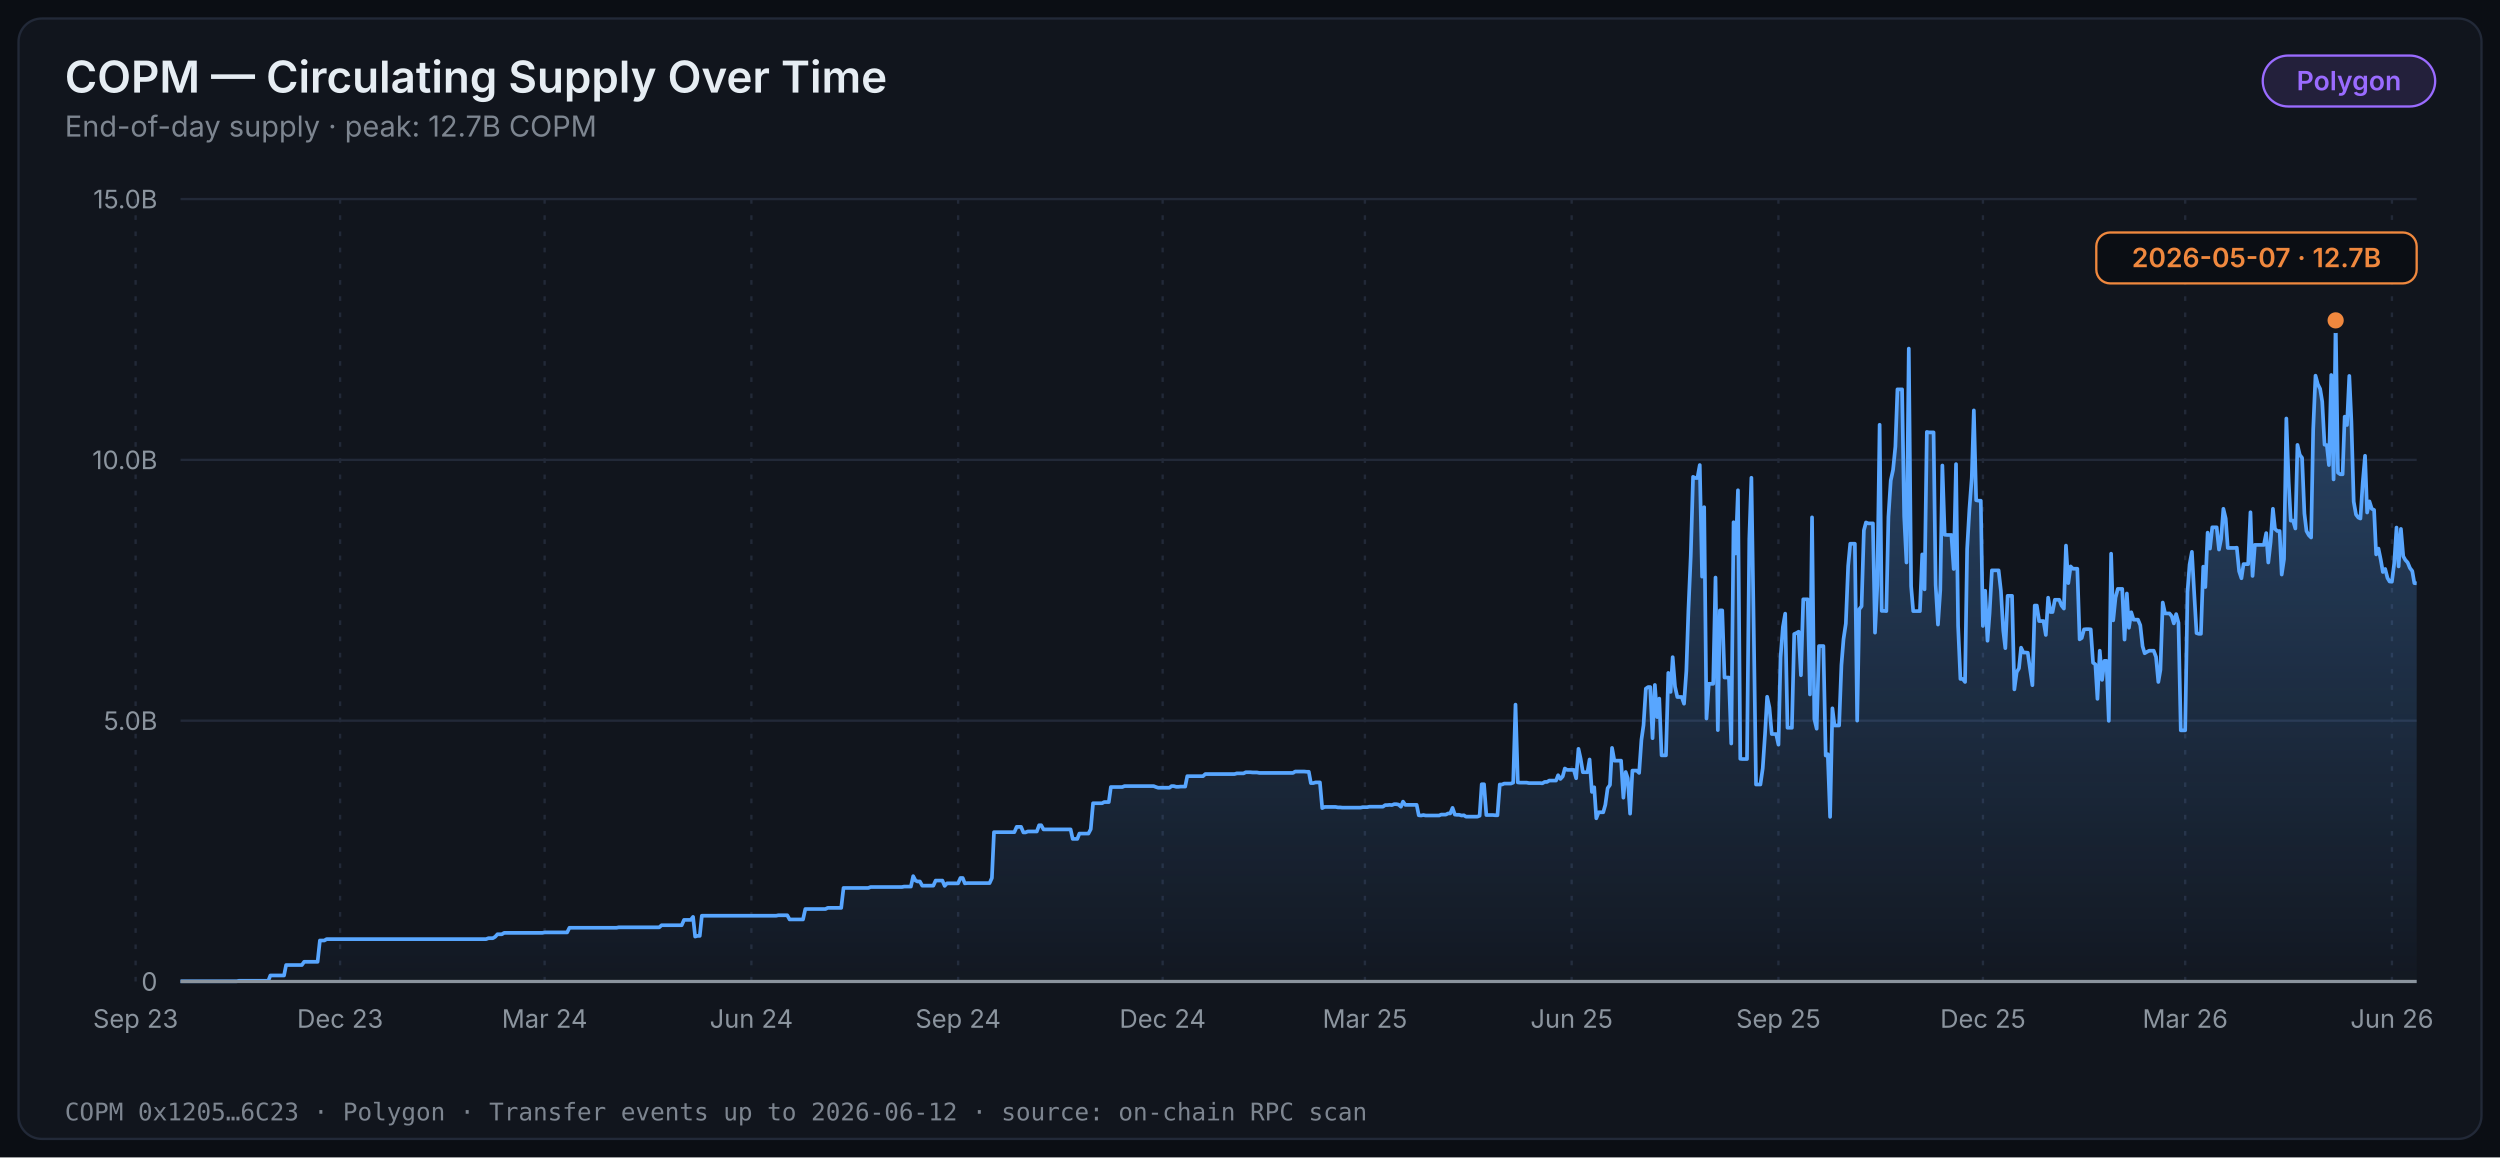
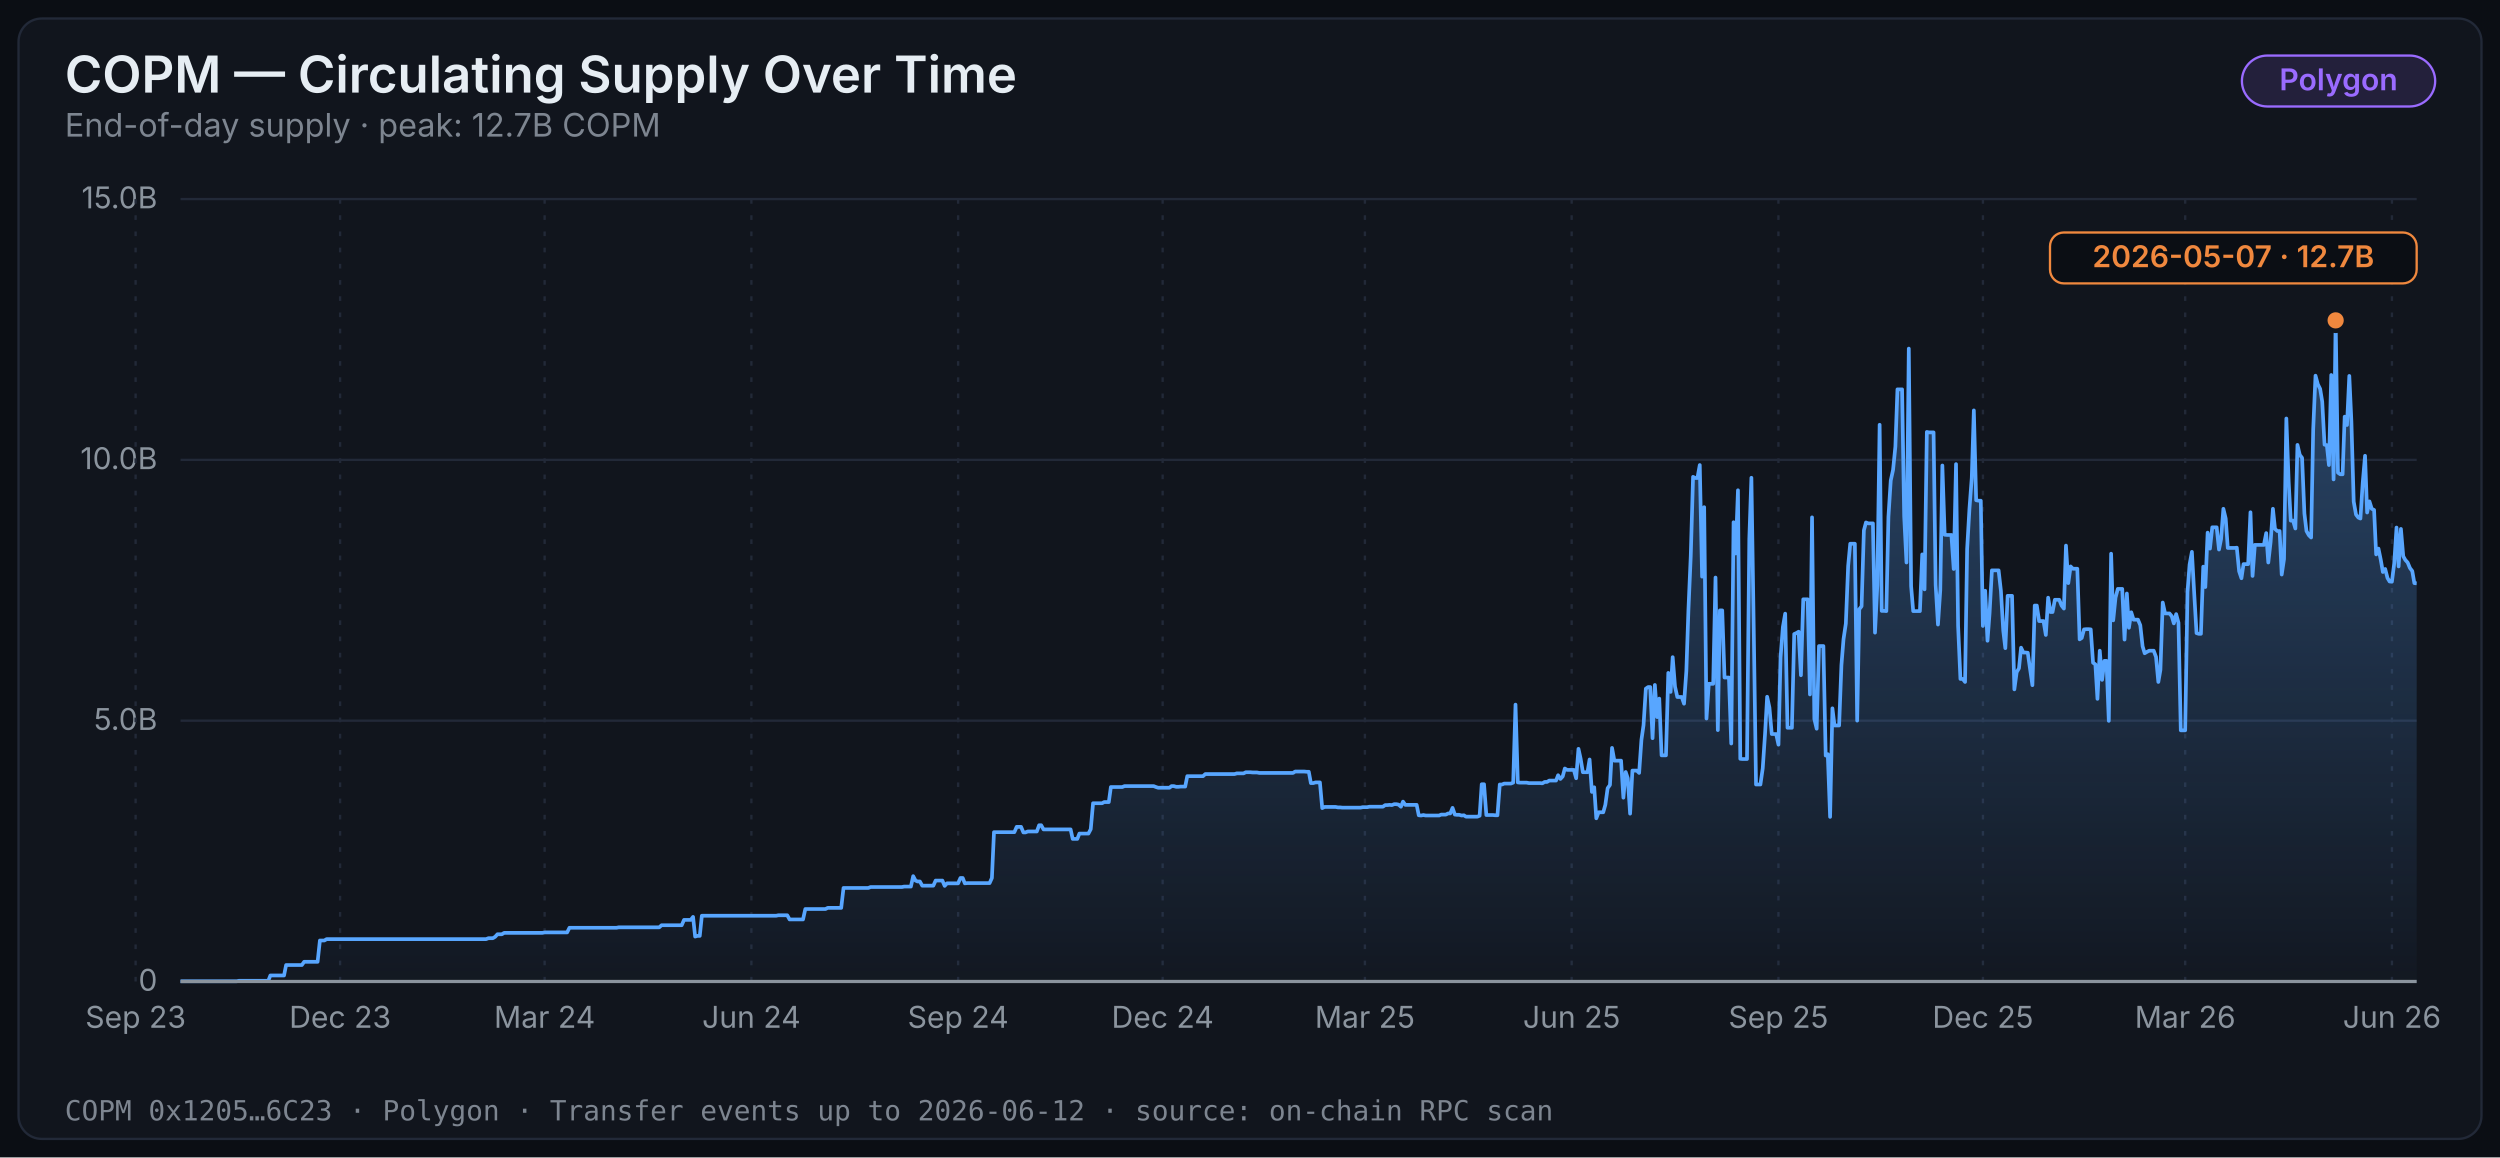
<svg xmlns="http://www.w3.org/2000/svg" width="1080" height="500" viewBox="0 0 1080 500" role="img" aria-label="COPM — Circulating Supply Over Time">
  <style>
-     .title { font: 600 19px -apple-system, 'Segoe UI', system-ui, sans-serif; fill: #e6edf3; }
-     .subtitle { font: 400 12.5px -apple-system, 'Segoe UI', system-ui, sans-serif; fill: #7d8590; }
-     .axis { font: 400 11px -apple-system, 'Segoe UI', system-ui, sans-serif; fill: #8b949e; }
-     .label { font: 500 12px -apple-system, 'Segoe UI', system-ui, sans-serif; fill: #e6edf3; }
-     .annot { font: 600 11.5px -apple-system, 'Segoe UI', system-ui, sans-serif; }
-     .badge { font: 600 11.5px -apple-system, 'Segoe UI', system-ui, sans-serif; }
-     .footer { font: 400 10.5px ui-monospace, 'SF Mono', Menlo, monospace; fill: #7d8590; }
+     .title { font: 600 22px -apple-system, 'Segoe UI', system-ui, sans-serif; fill: #e6edf3; }
+     .subtitle { font: 400 14px -apple-system, 'Segoe UI', system-ui, sans-serif; fill: #7d8590; }
+     .axis { font: 400 13px -apple-system, 'Segoe UI', system-ui, sans-serif; fill: #8b949e; }
+     .label { font: 500 14px -apple-system, 'Segoe UI', system-ui, sans-serif; fill: #e6edf3; }
+     .annot { font: 600 13px -apple-system, 'Segoe UI', system-ui, sans-serif; }
+     .badge { font: 600 13px -apple-system, 'Segoe UI', system-ui, sans-serif; }
+     .footer { font: 400 12px ui-monospace, 'SF Mono', Menlo, monospace; fill: #7d8590; }
  </style>
  <defs>
    <linearGradient id="g2" x1="0" y1="0" x2="0" y2="1">
      <stop offset="0%" stop-color="#58a6ff" stop-opacity="0.35" />
      <stop offset="100%" stop-color="#58a6ff" stop-opacity="0.02" />
    </linearGradient>
  </defs>
  <rect width="1080" height="500" fill="#0b0e14" />
  <rect x="8" y="8" width="1064" height="484" rx="10" fill="#11151d" stroke="#222938" stroke-width="1" />
  <text x="28" y="40" class="title">COPM — Circulating Supply Over Time</text>
-   <rect x="977.5" y="24" width="74.5" height="22" rx="11" fill="#9a6bff22" stroke="#9a6bff" stroke-width="1" />
-   <text x="1014.75" y="39" class="badge" fill="#9a6bff" text-anchor="middle">Polygon</text>
+   <rect x="968.5" y="24" width="83.5" height="22" rx="11" fill="#9a6bff22" stroke="#9a6bff" stroke-width="1" />
+   <text x="1010.25" y="39" class="badge" fill="#9a6bff" text-anchor="middle">Polygon</text>
  <text x="28" y="59" class="subtitle">End-of-day supply · peak: 12.7B COPM</text>
  <line x1="78" y1="424" x2="1044" y2="424" stroke="#222938" stroke-width="1" />
  <text x="68" y="428" class="axis" text-anchor="end">0</text>
  <line x1="78" y1="311.333" x2="1044" y2="311.333" stroke="#222938" stroke-width="1" />
  <text x="68" y="315.333" class="axis" text-anchor="end">5.0B</text>
  <line x1="78" y1="198.667" x2="1044" y2="198.667" stroke="#222938" stroke-width="1" />
  <text x="68" y="202.667" class="axis" text-anchor="end">10.0B</text>
  <line x1="78" y1="86" x2="1044" y2="86" stroke="#222938" stroke-width="1" />
  <text x="68" y="90" class="axis" text-anchor="end">15.0B</text>
  <line x1="58.583" y1="86" x2="58.583" y2="424" stroke="#222938" stroke-width="1" stroke-dasharray="2,5" />
  <text x="58.583" y="444" class="axis" text-anchor="middle">Sep 23</text>
  <line x1="146.931" y1="86" x2="146.931" y2="424" stroke="#222938" stroke-width="1" stroke-dasharray="2,5" />
  <text x="146.931" y="444" class="axis" text-anchor="middle">Dec 23</text>
  <line x1="235.278" y1="86" x2="235.278" y2="424" stroke="#222938" stroke-width="1" stroke-dasharray="2,5" />
  <text x="235.278" y="444" class="axis" text-anchor="middle">Mar 24</text>
  <line x1="324.597" y1="86" x2="324.597" y2="424" stroke="#222938" stroke-width="1" stroke-dasharray="2,5" />
  <text x="324.597" y="444" class="axis" text-anchor="middle">Jun 24</text>
  <line x1="413.916" y1="86" x2="413.916" y2="424" stroke="#222938" stroke-width="1" stroke-dasharray="2,5" />
  <text x="413.916" y="444" class="axis" text-anchor="middle">Sep 24</text>
  <line x1="502.263" y1="86" x2="502.263" y2="424" stroke="#222938" stroke-width="1" stroke-dasharray="2,5" />
  <text x="502.263" y="444" class="axis" text-anchor="middle">Dec 24</text>
  <line x1="589.64" y1="86" x2="589.64" y2="424" stroke="#222938" stroke-width="1" stroke-dasharray="2,5" />
  <text x="589.64" y="444" class="axis" text-anchor="middle">Mar 25</text>
  <line x1="678.959" y1="86" x2="678.959" y2="424" stroke="#222938" stroke-width="1" stroke-dasharray="2,5" />
  <text x="678.959" y="444" class="axis" text-anchor="middle">Jun 25</text>
  <line x1="768.277" y1="86" x2="768.277" y2="424" stroke="#222938" stroke-width="1" stroke-dasharray="2,5" />
  <text x="768.277" y="444" class="axis" text-anchor="middle">Sep 25</text>
  <line x1="856.625" y1="86" x2="856.625" y2="424" stroke="#222938" stroke-width="1" stroke-dasharray="2,5" />
  <text x="856.625" y="444" class="axis" text-anchor="middle">Dec 25</text>
  <line x1="944.002" y1="86" x2="944.002" y2="424" stroke="#222938" stroke-width="1" stroke-dasharray="2,5" />
  <text x="944.002" y="444" class="axis" text-anchor="middle">Mar 26</text>
  <line x1="1033.321" y1="86" x2="1033.321" y2="424" stroke="#222938" stroke-width="1" stroke-dasharray="2,5" />
  <text x="1033.321" y="444" class="axis" text-anchor="middle">Jun 26</text>
  <path d="M 78 424 L 78.0 423.9 L 79.0 423.9 L 79.9 423.9 L 80.9 423.9 L 81.9 423.9 L 82.9 423.9 L 83.8 423.9 L 84.8 423.9 L 85.8 423.9 L 86.7 423.9 L 87.7 423.9 L 88.7 423.9 L 89.7 423.9 L 90.6 423.9 L 91.6 423.9 L 92.6 423.9 L 93.5 423.9 L 94.5 423.9 L 95.5 423.9 L 96.4 423.9 L 97.4 423.9 L 98.4 423.9 L 99.4 423.9 L 100.3 423.9 L 101.3 423.9 L 102.3 423.9 L 103.2 423.7 L 104.2 423.7 L 105.2 423.7 L 106.2 423.7 L 107.1 423.7 L 108.1 423.7 L 109.1 423.7 L 110.0 423.7 L 111.0 423.7 L 112.0 423.7 L 113.0 423.7 L 113.9 423.7 L 114.9 423.7 L 115.9 423.7 L 116.8 421.4 L 117.8 421.4 L 118.8 421.4 L 119.7 421.4 L 120.7 421.4 L 121.7 421.4 L 122.7 421.4 L 123.6 416.9 L 124.6 416.9 L 125.6 416.9 L 126.5 416.9 L 127.5 416.9 L 128.5 416.9 L 129.5 416.9 L 130.4 416.9 L 131.4 415.5 L 132.4 415.5 L 133.3 415.5 L 134.3 415.5 L 135.3 415.5 L 136.3 415.5 L 137.2 415.5 L 138.2 406.3 L 139.2 406.3 L 140.1 406.3 L 141.1 405.7 L 142.1 405.7 L 143.0 405.7 L 144.0 405.7 L 145.0 405.7 L 146.0 405.7 L 146.9 405.7 L 147.9 405.7 L 148.9 405.7 L 149.8 405.7 L 150.8 405.7 L 151.8 405.7 L 152.8 405.7 L 153.7 405.7 L 154.7 405.7 L 155.7 405.7 L 156.6 405.7 L 157.6 405.7 L 158.6 405.7 L 159.6 405.7 L 160.5 405.7 L 161.5 405.7 L 162.5 405.7 L 163.4 405.7 L 164.4 405.7 L 165.4 405.7 L 166.3 405.7 L 167.3 405.7 L 168.3 405.7 L 169.3 405.7 L 170.2 405.7 L 171.2 405.7 L 172.2 405.7 L 173.1 405.7 L 174.1 405.7 L 175.1 405.7 L 176.1 405.7 L 177.0 405.7 L 178.0 405.7 L 179.0 405.7 L 179.9 405.7 L 180.9 405.7 L 181.9 405.7 L 182.9 405.7 L 183.8 405.7 L 184.8 405.7 L 185.8 405.7 L 186.7 405.7 L 187.7 405.7 L 188.7 405.7 L 189.6 405.7 L 190.6 405.7 L 191.6 405.7 L 192.6 405.7 L 193.5 405.7 L 194.5 405.7 L 195.5 405.7 L 196.4 405.7 L 197.4 405.7 L 198.4 405.7 L 199.4 405.7 L 200.3 405.7 L 201.3 405.7 L 202.3 405.7 L 203.2 405.7 L 204.2 405.7 L 205.2 405.7 L 206.2 405.7 L 207.1 405.7 L 208.1 405.7 L 209.1 405.7 L 210.0 405.7 L 211.0 405.3 L 212.0 405.3 L 212.9 405.3 L 213.9 404.7 L 214.9 403.6 L 215.9 403.6 L 216.8 403.6 L 217.8 403.0 L 218.8 403.0 L 219.7 403.0 L 220.7 403.0 L 221.7 403.0 L 222.7 403.0 L 223.6 403.0 L 224.6 403.0 L 225.6 403.0 L 226.5 403.0 L 227.5 403.0 L 228.5 403.0 L 229.5 403.0 L 230.4 403.0 L 231.4 403.0 L 232.4 403.0 L 233.3 403.0 L 234.3 403.0 L 235.3 402.8 L 236.2 402.8 L 237.2 402.8 L 238.2 402.8 L 239.2 402.8 L 240.1 402.8 L 241.1 402.8 L 242.1 402.8 L 243.0 402.8 L 244.0 402.8 L 245.0 402.8 L 246.0 400.8 L 246.9 400.8 L 247.9 400.8 L 248.9 400.8 L 249.8 400.8 L 250.8 400.8 L 251.8 400.8 L 252.8 400.8 L 253.7 400.8 L 254.7 400.8 L 255.7 400.8 L 256.6 400.8 L 257.6 400.8 L 258.6 400.8 L 259.5 400.8 L 260.5 400.8 L 261.5 400.8 L 262.5 400.8 L 263.4 400.8 L 264.4 400.8 L 265.4 400.8 L 266.3 400.8 L 267.3 400.6 L 268.3 400.6 L 269.3 400.6 L 270.2 400.6 L 271.2 400.6 L 272.2 400.6 L 273.1 400.6 L 274.1 400.6 L 275.1 400.6 L 276.1 400.6 L 277.0 400.6 L 278.0 400.6 L 279.0 400.6 L 279.9 400.6 L 280.9 400.6 L 281.9 400.6 L 282.9 400.6 L 283.8 400.6 L 284.8 400.6 L 285.8 399.7 L 286.7 399.7 L 287.7 399.7 L 288.7 399.7 L 289.6 399.7 L 290.6 399.7 L 291.6 399.7 L 292.6 399.7 L 293.5 399.7 L 294.5 399.7 L 295.5 397.4 L 296.4 397.4 L 297.4 397.4 L 298.4 397.4 L 299.4 396.1 L 300.3 404.6 L 301.3 404.3 L 302.3 404.3 L 303.2 395.6 L 304.2 395.6 L 305.2 395.6 L 306.2 395.6 L 307.1 395.6 L 308.1 395.6 L 309.1 395.6 L 310.0 395.6 L 311.0 395.6 L 312.0 395.6 L 312.9 395.6 L 313.9 395.6 L 314.9 395.6 L 315.9 395.6 L 316.8 395.6 L 317.8 395.6 L 318.8 395.6 L 319.7 395.6 L 320.7 395.6 L 321.7 395.6 L 322.7 395.6 L 323.6 395.6 L 324.6 395.6 L 325.6 395.6 L 326.5 395.6 L 327.5 395.6 L 328.5 395.6 L 329.5 395.6 L 330.4 395.6 L 331.4 395.6 L 332.4 395.6 L 333.3 395.6 L 334.3 395.6 L 335.3 395.6 L 336.2 395.4 L 337.2 395.4 L 338.2 395.4 L 339.2 395.4 L 340.1 395.4 L 341.1 397.2 L 342.1 397.2 L 343.0 397.2 L 344.0 397.2 L 345.0 397.2 L 346.0 397.2 L 346.9 397.2 L 347.9 392.7 L 348.9 392.7 L 349.8 392.7 L 350.8 392.7 L 351.8 392.7 L 352.8 392.7 L 353.7 392.7 L 354.7 392.7 L 355.7 392.7 L 356.6 392.7 L 357.6 392.2 L 358.6 392.2 L 359.5 392.2 L 360.5 392.2 L 361.5 392.2 L 362.5 392.2 L 363.4 392.2 L 364.4 383.6 L 365.4 383.6 L 366.3 383.6 L 367.3 383.6 L 368.3 383.6 L 369.3 383.6 L 370.2 383.6 L 371.2 383.6 L 372.2 383.6 L 373.1 383.6 L 374.1 383.6 L 375.1 383.6 L 376.1 383.2 L 377.0 383.2 L 378.0 383.2 L 379.0 383.2 L 379.9 383.2 L 380.9 383.2 L 381.9 383.2 L 382.8 383.2 L 383.8 383.2 L 384.8 383.2 L 385.8 383.2 L 386.7 383.2 L 387.7 383.2 L 388.7 383.2 L 389.6 383.2 L 390.6 383.0 L 391.6 383.0 L 392.6 383.0 L 393.5 383.0 L 394.5 378.5 L 395.5 380.4 L 396.4 380.8 L 397.4 380.8 L 398.4 382.6 L 399.4 382.6 L 400.3 382.6 L 401.3 382.6 L 402.3 382.6 L 403.2 382.6 L 404.2 380.4 L 405.2 380.4 L 406.1 380.4 L 407.1 380.4 L 408.1 382.7 L 409.1 381.6 L 410.0 381.6 L 411.0 381.6 L 412.0 381.6 L 412.9 381.6 L 413.9 381.6 L 414.9 379.3 L 415.9 379.3 L 416.8 381.6 L 417.8 381.5 L 418.8 381.5 L 419.7 381.5 L 420.7 381.5 L 421.7 381.5 L 422.7 381.5 L 423.6 381.5 L 424.6 381.5 L 425.6 381.5 L 426.5 381.5 L 427.5 381.5 L 428.5 379.3 L 429.4 359.5 L 430.4 359.5 L 431.4 359.5 L 432.4 359.5 L 433.3 359.5 L 434.3 359.5 L 435.3 359.5 L 436.2 359.5 L 437.2 359.5 L 438.2 359.5 L 439.2 357.2 L 440.1 357.2 L 441.1 357.2 L 442.1 359.6 L 443.0 359.6 L 444.0 359.2 L 445.0 359.2 L 446.0 359.2 L 446.9 359.2 L 447.9 359.2 L 448.9 356.5 L 449.8 356.5 L 450.8 358.3 L 451.8 358.3 L 452.7 358.3 L 453.7 358.3 L 454.7 358.3 L 455.7 358.3 L 456.6 358.3 L 457.6 358.3 L 458.6 358.3 L 459.5 358.3 L 460.5 358.3 L 461.5 358.3 L 462.5 358.3 L 463.4 362.4 L 464.4 362.4 L 465.4 362.4 L 466.3 360.1 L 467.3 360.1 L 468.3 360.1 L 469.3 360.1 L 470.2 360.1 L 471.2 358.2 L 472.2 347.0 L 473.1 347.0 L 474.1 347.0 L 475.1 347.0 L 476.1 347.0 L 477.0 346.5 L 478.0 346.5 L 479.0 346.5 L 479.9 340.0 L 480.9 340.0 L 481.9 340.0 L 482.8 340.0 L 483.8 340.0 L 484.8 340.0 L 485.8 339.6 L 486.7 339.6 L 487.7 339.6 L 488.7 339.6 L 489.6 339.6 L 490.6 339.6 L 491.6 339.6 L 492.6 339.6 L 493.5 339.6 L 494.5 339.6 L 495.5 339.6 L 496.4 339.6 L 497.4 339.6 L 498.4 339.6 L 499.4 340.0 L 500.3 340.3 L 501.3 340.3 L 502.3 340.3 L 503.2 340.3 L 504.2 340.3 L 505.2 340.3 L 506.1 339.6 L 507.1 339.6 L 508.1 339.9 L 509.1 339.9 L 510.0 339.8 L 511.0 339.8 L 512.0 339.8 L 512.9 335.3 L 513.9 335.3 L 514.9 335.3 L 515.9 335.3 L 516.8 335.3 L 517.8 335.3 L 518.8 335.3 L 519.7 335.3 L 520.7 334.4 L 521.7 334.4 L 522.7 334.4 L 523.6 334.4 L 524.6 334.4 L 525.6 334.4 L 526.5 334.4 L 527.5 334.4 L 528.5 334.4 L 529.4 334.4 L 530.4 334.4 L 531.4 334.4 L 532.4 334.4 L 533.3 334.4 L 534.3 334.1 L 535.3 334.1 L 536.2 334.1 L 537.2 334.1 L 538.2 333.6 L 539.2 333.6 L 540.1 333.6 L 541.1 333.7 L 542.1 333.7 L 543.0 333.7 L 544.0 333.9 L 545.0 333.9 L 546.0 333.9 L 546.9 333.9 L 547.9 333.9 L 548.9 333.9 L 549.8 333.9 L 550.8 333.9 L 551.8 333.9 L 552.7 333.9 L 553.7 333.9 L 554.7 333.9 L 555.7 333.9 L 556.6 333.9 L 557.6 333.9 L 558.6 333.9 L 559.5 333.3 L 560.5 333.3 L 561.5 333.3 L 562.5 333.3 L 563.4 333.3 L 564.4 333.4 L 565.4 333.4 L 566.3 338.3 L 567.3 338.3 L 568.3 338.0 L 569.3 338.0 L 570.2 338.0 L 571.2 349.1 L 572.2 348.6 L 573.1 348.6 L 574.1 348.6 L 575.1 348.6 L 576.0 348.6 L 577.0 348.6 L 578.0 348.8 L 579.0 348.8 L 579.9 348.9 L 580.9 348.9 L 581.9 348.9 L 582.8 348.9 L 583.8 348.9 L 584.8 348.9 L 585.8 348.9 L 586.7 348.9 L 587.7 348.9 L 588.7 348.7 L 589.6 348.7 L 590.6 348.7 L 591.6 348.5 L 592.6 348.5 L 593.5 348.5 L 594.5 348.5 L 595.5 348.5 L 596.4 348.5 L 597.4 348.5 L 598.4 347.8 L 599.3 347.8 L 600.3 347.7 L 601.3 347.8 L 602.3 347.4 L 603.2 347.4 L 604.2 347.6 L 605.2 348.5 L 606.1 346.3 L 607.1 347.7 L 608.1 347.7 L 609.1 347.7 L 610.0 347.7 L 611.0 347.7 L 612.0 347.7 L 612.9 352.2 L 613.9 352.3 L 614.9 352.1 L 615.9 352.3 L 616.8 352.3 L 617.8 352.3 L 618.8 352.3 L 619.7 352.3 L 620.7 352.3 L 621.7 352.3 L 622.6 351.9 L 623.6 351.9 L 624.6 351.9 L 625.6 351.4 L 626.5 351.4 L 627.5 349.0 L 628.5 351.9 L 629.4 352.0 L 630.4 352.0 L 631.4 352.3 L 632.4 352.2 L 633.3 352.8 L 634.3 352.8 L 635.3 352.8 L 636.2 352.8 L 637.2 352.8 L 638.2 352.8 L 639.2 352.4 L 640.1 338.8 L 641.1 338.8 L 642.1 352.1 L 643.0 352.1 L 644.0 352.1 L 645.0 352.1 L 645.9 352.2 L 646.9 352.2 L 647.9 338.9 L 648.9 338.9 L 649.8 338.5 L 650.8 338.5 L 651.8 338.5 L 652.7 338.5 L 653.7 338.1 L 654.7 304.4 L 655.7 338.0 L 656.6 338.1 L 657.6 338.1 L 658.6 338.1 L 659.5 338.1 L 660.5 338.3 L 661.5 338.3 L 662.5 338.3 L 663.4 338.3 L 664.4 338.3 L 665.4 338.3 L 666.3 338.4 L 667.3 337.8 L 668.3 337.8 L 669.3 337.2 L 670.2 337.2 L 671.2 337.2 L 672.2 337.2 L 673.1 334.9 L 674.1 336.5 L 675.1 335.4 L 676.0 332.0 L 677.0 332.6 L 678.0 332.6 L 679.0 332.6 L 679.9 332.6 L 680.9 336.2 L 681.9 323.5 L 682.8 327.6 L 683.8 333.6 L 684.8 333.6 L 685.8 333.6 L 686.7 328.1 L 687.7 342.1 L 688.7 340.1 L 689.6 353.5 L 690.6 350.9 L 691.6 350.9 L 692.6 350.9 L 693.5 347.7 L 694.5 340.5 L 695.5 339.1 L 696.4 323.1 L 697.4 328.6 L 698.4 328.6 L 699.3 328.6 L 700.3 328.6 L 701.3 344.6 L 702.3 333.5 L 703.2 336.2 L 704.2 351.5 L 705.2 332.9 L 706.1 332.9 L 707.1 332.9 L 708.1 333.9 L 709.1 319.6 L 710.0 313.3 L 711.0 297.5 L 712.0 296.8 L 712.9 296.8 L 713.9 318.9 L 714.9 295.9 L 715.9 309.8 L 716.8 301.8 L 717.8 326.3 L 718.8 326.3 L 719.7 326.3 L 720.7 290.7 L 721.7 298.9 L 722.6 283.9 L 723.6 296.6 L 724.6 301.1 L 725.6 301.1 L 726.5 301.1 L 727.5 304.0 L 728.5 289.9 L 729.4 263.5 L 730.4 240.3 L 731.4 206.0 L 732.4 206.5 L 733.3 206.5 L 734.3 200.9 L 735.3 249.1 L 736.2 219.1 L 737.2 310.4 L 738.2 295.4 L 739.2 295.4 L 740.1 295.4 L 741.1 249.5 L 742.1 315.4 L 743.0 263.7 L 744.0 263.7 L 745.0 292.7 L 745.9 292.7 L 746.9 292.7 L 747.9 321.2 L 748.9 225.6 L 749.8 239.1 L 750.8 211.8 L 751.8 327.8 L 752.7 327.9 L 753.7 327.9 L 754.7 327.9 L 755.7 232.8 L 756.6 206.4 L 757.6 270.6 L 758.6 338.9 L 759.5 338.9 L 760.5 338.9 L 761.5 331.9 L 762.5 317.0 L 763.4 301.0 L 764.4 305.7 L 765.4 317.1 L 766.3 317.1 L 767.3 317.1 L 768.3 321.7 L 769.2 284.0 L 770.2 270.9 L 771.2 265.1 L 772.2 314.4 L 773.1 314.4 L 774.1 314.4 L 775.1 273.9 L 776.0 273.5 L 777.0 272.9 L 778.0 291.7 L 779.0 258.9 L 779.9 258.9 L 780.9 258.9 L 781.9 300.0 L 782.8 223.5 L 783.8 310.6 L 784.8 314.8 L 785.8 279.1 L 786.7 279.1 L 787.7 279.1 L 788.7 326.4 L 789.6 325.8 L 790.6 352.9 L 791.6 306.0 L 792.5 313.4 L 793.5 313.4 L 794.5 313.4 L 795.5 287.3 L 796.4 276.1 L 797.4 269.4 L 798.4 244.5 L 799.3 234.9 L 800.3 234.9 L 801.3 234.9 L 802.3 311.3 L 803.2 263.2 L 804.2 261.9 L 805.2 229.1 L 806.1 225.7 L 807.1 226.1 L 808.1 226.1 L 809.1 226.1 L 810.0 273.3 L 811.0 252.8 L 812.0 183.5 L 812.9 263.9 L 813.9 263.9 L 814.9 264.0 L 815.8 223.3 L 816.8 207.6 L 817.8 203.0 L 818.8 193.0 L 819.7 168.2 L 820.7 168.2 L 821.7 168.2 L 822.6 223.0 L 823.6 243.0 L 824.6 150.6 L 825.6 253.2 L 826.5 264.0 L 827.5 264.0 L 828.5 264.0 L 829.4 264.0 L 830.4 239.5 L 831.4 254.6 L 832.4 186.6 L 833.3 186.8 L 834.3 186.8 L 835.3 186.8 L 836.2 252.7 L 837.2 269.8 L 838.2 254.9 L 839.1 201.1 L 840.1 231.0 L 841.1 231.1 L 842.1 231.1 L 843.0 231.1 L 844.0 245.8 L 845.0 200.5 L 845.9 270.4 L 846.9 293.3 L 847.9 293.3 L 848.9 294.6 L 849.8 237.2 L 850.8 219.8 L 851.8 206.5 L 852.7 177.3 L 853.7 216.1 L 854.7 216.3 L 855.7 216.3 L 856.6 270.4 L 857.6 255.2 L 858.6 276.8 L 859.5 264.8 L 860.5 246.4 L 861.5 246.4 L 862.5 246.4 L 863.4 246.4 L 864.4 255.3 L 865.4 272.4 L 866.3 280.0 L 867.3 257.4 L 868.3 257.4 L 869.2 257.4 L 870.2 297.8 L 871.2 290.4 L 872.2 288.7 L 873.1 279.8 L 874.1 281.9 L 875.1 281.9 L 876.0 282.0 L 877.0 289.1 L 878.0 296.0 L 879.0 261.6 L 879.9 261.6 L 880.9 268.3 L 881.9 268.3 L 882.8 268.3 L 883.8 274.3 L 884.8 258.2 L 885.8 264.4 L 886.7 264.4 L 887.7 259.1 L 888.7 259.1 L 889.6 259.1 L 890.6 261.6 L 891.6 262.9 L 892.5 235.7 L 893.5 251.9 L 894.5 244.7 L 895.5 245.7 L 896.4 245.7 L 897.4 245.7 L 898.4 276.2 L 899.3 275.6 L 900.3 271.9 L 901.3 271.8 L 902.3 271.8 L 903.2 271.9 L 904.2 286.3 L 905.2 287.0 L 906.1 301.9 L 907.1 281.1 L 908.1 293.7 L 909.1 285.5 L 910.0 285.5 L 911.0 311.4 L 912.0 239.2 L 912.9 268.0 L 913.9 258.2 L 914.9 254.4 L 915.8 254.4 L 916.8 254.4 L 917.8 276.3 L 918.8 256.4 L 919.7 271.2 L 920.7 264.5 L 921.7 267.7 L 922.6 267.7 L 923.6 267.7 L 924.6 270.1 L 925.6 279.2 L 926.5 282.2 L 927.5 281.6 L 928.5 281.1 L 929.4 281.1 L 930.4 281.1 L 931.4 283.8 L 932.4 294.6 L 933.3 289.4 L 934.3 260.3 L 935.3 265.0 L 936.2 265.0 L 937.2 265.0 L 938.2 266.2 L 939.1 269.3 L 940.1 265.3 L 941.1 269.0 L 942.1 315.5 L 943.0 315.5 L 944.0 315.5 L 945.0 255.7 L 945.9 243.9 L 946.9 238.4 L 947.9 256.4 L 948.9 273.5 L 949.8 273.8 L 950.8 273.8 L 951.8 244.8 L 952.7 253.6 L 953.7 230.1 L 954.7 237.0 L 955.7 227.8 L 956.6 227.8 L 957.6 227.8 L 958.6 237.4 L 959.5 232.9 L 960.5 219.8 L 961.5 224.0 L 962.4 236.7 L 963.4 236.7 L 964.4 236.7 L 965.4 236.7 L 966.3 236.6 L 967.3 246.8 L 968.3 249.8 L 969.2 243.7 L 970.2 243.7 L 971.2 243.7 L 972.2 221.3 L 973.1 248.8 L 974.1 235.4 L 975.1 235.4 L 976.0 235.4 L 977.0 235.4 L 978.0 235.4 L 979.0 230.3 L 979.9 243.0 L 980.9 234.2 L 981.9 219.8 L 982.8 228.5 L 983.8 229.4 L 984.8 229.4 L 985.7 248.2 L 986.7 241.5 L 987.7 180.8 L 988.7 208.0 L 989.6 224.9 L 990.6 224.9 L 991.6 228.3 L 992.5 192.2 L 993.5 196.5 L 994.5 197.8 L 995.5 221.8 L 996.4 229.4 L 997.4 231.2 L 998.4 232.2 L 999.3 185.5 L 1000.3 162.3 L 1001.3 166.0 L 1002.3 168.0 L 1003.2 173.5 L 1004.2 192.1 L 1005.2 192.3 L 1006.1 200.9 L 1007.1 162.0 L 1008.1 207.1 L 1009.0 138.4 L 1010.0 204.2 L 1011.0 204.9 L 1012.0 204.9 L 1012.9 180.0 L 1013.9 183.6 L 1014.9 162.4 L 1015.8 182.1 L 1016.8 216.7 L 1017.8 222.3 L 1018.8 223.6 L 1019.7 224.0 L 1020.7 208.5 L 1021.7 196.9 L 1022.6 221.4 L 1023.6 216.6 L 1024.6 219.8 L 1025.6 220.3 L 1026.5 239.5 L 1027.5 237.0 L 1028.5 241.9 L 1029.4 247.1 L 1030.4 245.8 L 1031.4 249.7 L 1032.3 251.2 L 1033.3 251.3 L 1034.3 243.4 L 1035.3 227.9 L 1036.2 244.7 L 1037.2 228.5 L 1038.2 240.3 L 1039.1 241.9 L 1040.1 243.0 L 1041.1 245.4 L 1042.1 246.7 L 1043.0 251.9 L 1044.0 252.0 L 1044 424 Z" fill="url(#g2)" />
  <path d="M 78.0 423.9 L 79.0 423.9 L 79.9 423.9 L 80.9 423.9 L 81.9 423.9 L 82.9 423.9 L 83.8 423.9 L 84.8 423.9 L 85.8 423.9 L 86.7 423.9 L 87.7 423.9 L 88.7 423.9 L 89.7 423.9 L 90.6 423.9 L 91.6 423.9 L 92.6 423.9 L 93.5 423.9 L 94.5 423.9 L 95.5 423.9 L 96.4 423.9 L 97.4 423.9 L 98.4 423.9 L 99.4 423.9 L 100.3 423.9 L 101.3 423.9 L 102.3 423.9 L 103.2 423.7 L 104.2 423.7 L 105.2 423.7 L 106.2 423.7 L 107.1 423.7 L 108.1 423.7 L 109.1 423.7 L 110.0 423.7 L 111.0 423.7 L 112.0 423.7 L 113.0 423.7 L 113.9 423.7 L 114.9 423.7 L 115.9 423.7 L 116.8 421.4 L 117.8 421.4 L 118.8 421.4 L 119.7 421.4 L 120.7 421.4 L 121.7 421.4 L 122.7 421.4 L 123.6 416.9 L 124.6 416.9 L 125.6 416.9 L 126.5 416.9 L 127.5 416.9 L 128.5 416.9 L 129.5 416.9 L 130.4 416.9 L 131.4 415.5 L 132.4 415.5 L 133.3 415.5 L 134.3 415.5 L 135.3 415.5 L 136.3 415.5 L 137.2 415.5 L 138.2 406.3 L 139.2 406.3 L 140.1 406.3 L 141.1 405.7 L 142.1 405.7 L 143.0 405.7 L 144.0 405.7 L 145.0 405.7 L 146.0 405.7 L 146.9 405.7 L 147.9 405.7 L 148.9 405.7 L 149.8 405.7 L 150.8 405.7 L 151.8 405.7 L 152.8 405.7 L 153.7 405.7 L 154.7 405.7 L 155.7 405.7 L 156.6 405.7 L 157.6 405.7 L 158.6 405.7 L 159.6 405.7 L 160.5 405.7 L 161.5 405.7 L 162.5 405.7 L 163.4 405.7 L 164.4 405.7 L 165.4 405.7 L 166.3 405.7 L 167.3 405.7 L 168.3 405.7 L 169.3 405.7 L 170.2 405.7 L 171.2 405.7 L 172.2 405.7 L 173.1 405.7 L 174.1 405.7 L 175.1 405.7 L 176.1 405.7 L 177.0 405.7 L 178.0 405.7 L 179.0 405.7 L 179.9 405.7 L 180.9 405.7 L 181.9 405.7 L 182.9 405.7 L 183.8 405.7 L 184.8 405.7 L 185.8 405.7 L 186.7 405.7 L 187.7 405.7 L 188.7 405.7 L 189.6 405.7 L 190.6 405.7 L 191.6 405.7 L 192.6 405.7 L 193.5 405.7 L 194.5 405.7 L 195.5 405.7 L 196.4 405.7 L 197.4 405.7 L 198.4 405.7 L 199.4 405.7 L 200.3 405.7 L 201.3 405.7 L 202.3 405.7 L 203.2 405.7 L 204.2 405.7 L 205.2 405.7 L 206.2 405.7 L 207.1 405.7 L 208.1 405.7 L 209.1 405.7 L 210.0 405.7 L 211.0 405.3 L 212.0 405.3 L 212.9 405.3 L 213.9 404.7 L 214.9 403.6 L 215.9 403.6 L 216.8 403.6 L 217.8 403.0 L 218.8 403.0 L 219.7 403.0 L 220.7 403.0 L 221.7 403.0 L 222.7 403.0 L 223.6 403.0 L 224.6 403.0 L 225.6 403.0 L 226.5 403.0 L 227.5 403.0 L 228.5 403.0 L 229.5 403.0 L 230.4 403.0 L 231.4 403.0 L 232.4 403.0 L 233.3 403.0 L 234.3 403.0 L 235.3 402.8 L 236.2 402.8 L 237.2 402.8 L 238.2 402.8 L 239.2 402.8 L 240.1 402.8 L 241.1 402.8 L 242.1 402.8 L 243.0 402.8 L 244.0 402.8 L 245.0 402.8 L 246.0 400.8 L 246.9 400.8 L 247.9 400.8 L 248.9 400.8 L 249.8 400.8 L 250.8 400.8 L 251.8 400.8 L 252.8 400.8 L 253.7 400.8 L 254.7 400.8 L 255.7 400.8 L 256.6 400.8 L 257.6 400.8 L 258.6 400.8 L 259.5 400.8 L 260.5 400.8 L 261.5 400.8 L 262.5 400.8 L 263.4 400.8 L 264.4 400.8 L 265.4 400.8 L 266.3 400.8 L 267.3 400.6 L 268.3 400.6 L 269.3 400.6 L 270.2 400.6 L 271.2 400.6 L 272.2 400.6 L 273.1 400.6 L 274.1 400.6 L 275.1 400.6 L 276.1 400.6 L 277.0 400.6 L 278.0 400.6 L 279.0 400.6 L 279.9 400.6 L 280.9 400.6 L 281.9 400.6 L 282.9 400.6 L 283.8 400.6 L 284.8 400.6 L 285.8 399.7 L 286.7 399.7 L 287.7 399.7 L 288.7 399.7 L 289.6 399.7 L 290.6 399.7 L 291.6 399.7 L 292.6 399.7 L 293.5 399.7 L 294.5 399.7 L 295.5 397.4 L 296.4 397.4 L 297.4 397.4 L 298.4 397.4 L 299.4 396.1 L 300.3 404.6 L 301.3 404.3 L 302.3 404.3 L 303.2 395.6 L 304.2 395.6 L 305.2 395.6 L 306.2 395.6 L 307.1 395.6 L 308.1 395.6 L 309.1 395.6 L 310.0 395.6 L 311.0 395.6 L 312.0 395.6 L 312.9 395.6 L 313.9 395.6 L 314.9 395.6 L 315.9 395.6 L 316.8 395.6 L 317.8 395.6 L 318.8 395.6 L 319.7 395.6 L 320.7 395.6 L 321.7 395.6 L 322.7 395.6 L 323.6 395.6 L 324.6 395.6 L 325.6 395.6 L 326.5 395.6 L 327.5 395.6 L 328.5 395.6 L 329.5 395.6 L 330.4 395.6 L 331.4 395.6 L 332.4 395.6 L 333.3 395.6 L 334.3 395.6 L 335.3 395.6 L 336.2 395.4 L 337.2 395.4 L 338.2 395.4 L 339.2 395.4 L 340.1 395.4 L 341.1 397.2 L 342.1 397.2 L 343.0 397.2 L 344.0 397.2 L 345.0 397.2 L 346.0 397.2 L 346.9 397.2 L 347.9 392.7 L 348.9 392.7 L 349.8 392.7 L 350.8 392.7 L 351.8 392.7 L 352.8 392.7 L 353.7 392.7 L 354.7 392.7 L 355.7 392.7 L 356.6 392.7 L 357.6 392.2 L 358.6 392.2 L 359.5 392.2 L 360.5 392.2 L 361.5 392.2 L 362.5 392.2 L 363.4 392.2 L 364.4 383.6 L 365.4 383.6 L 366.3 383.6 L 367.3 383.6 L 368.3 383.6 L 369.3 383.6 L 370.2 383.6 L 371.2 383.6 L 372.2 383.6 L 373.1 383.6 L 374.1 383.6 L 375.1 383.6 L 376.1 383.2 L 377.0 383.2 L 378.0 383.2 L 379.0 383.2 L 379.9 383.2 L 380.9 383.2 L 381.9 383.2 L 382.8 383.2 L 383.8 383.2 L 384.8 383.2 L 385.8 383.2 L 386.7 383.2 L 387.7 383.2 L 388.7 383.2 L 389.6 383.2 L 390.6 383.0 L 391.6 383.0 L 392.6 383.0 L 393.5 383.0 L 394.5 378.5 L 395.5 380.4 L 396.4 380.8 L 397.4 380.8 L 398.4 382.6 L 399.4 382.6 L 400.3 382.6 L 401.3 382.6 L 402.3 382.6 L 403.2 382.6 L 404.2 380.4 L 405.2 380.4 L 406.1 380.4 L 407.1 380.4 L 408.1 382.7 L 409.1 381.6 L 410.0 381.6 L 411.0 381.6 L 412.0 381.6 L 412.9 381.6 L 413.9 381.6 L 414.9 379.3 L 415.9 379.3 L 416.8 381.6 L 417.8 381.5 L 418.8 381.5 L 419.7 381.5 L 420.7 381.5 L 421.7 381.5 L 422.7 381.5 L 423.6 381.5 L 424.6 381.5 L 425.6 381.5 L 426.5 381.5 L 427.5 381.5 L 428.5 379.3 L 429.4 359.5 L 430.4 359.5 L 431.4 359.5 L 432.4 359.5 L 433.3 359.5 L 434.3 359.5 L 435.3 359.5 L 436.2 359.5 L 437.2 359.5 L 438.2 359.5 L 439.2 357.2 L 440.1 357.2 L 441.1 357.2 L 442.1 359.6 L 443.0 359.6 L 444.0 359.2 L 445.0 359.2 L 446.0 359.2 L 446.9 359.2 L 447.9 359.2 L 448.9 356.5 L 449.8 356.5 L 450.8 358.3 L 451.8 358.3 L 452.7 358.3 L 453.7 358.3 L 454.7 358.3 L 455.7 358.3 L 456.6 358.3 L 457.6 358.3 L 458.6 358.3 L 459.5 358.3 L 460.5 358.3 L 461.5 358.3 L 462.5 358.3 L 463.4 362.4 L 464.4 362.4 L 465.4 362.4 L 466.3 360.1 L 467.3 360.1 L 468.3 360.1 L 469.3 360.1 L 470.2 360.1 L 471.2 358.2 L 472.2 347.0 L 473.1 347.0 L 474.1 347.0 L 475.1 347.0 L 476.1 347.0 L 477.0 346.5 L 478.0 346.5 L 479.0 346.5 L 479.9 340.0 L 480.9 340.0 L 481.9 340.0 L 482.8 340.0 L 483.8 340.0 L 484.8 340.0 L 485.8 339.6 L 486.7 339.6 L 487.7 339.6 L 488.7 339.6 L 489.6 339.6 L 490.6 339.6 L 491.6 339.6 L 492.6 339.6 L 493.5 339.6 L 494.5 339.6 L 495.5 339.6 L 496.4 339.6 L 497.4 339.6 L 498.4 339.6 L 499.4 340.0 L 500.3 340.3 L 501.3 340.3 L 502.3 340.3 L 503.2 340.3 L 504.2 340.3 L 505.2 340.3 L 506.1 339.6 L 507.1 339.6 L 508.1 339.9 L 509.1 339.9 L 510.0 339.8 L 511.0 339.8 L 512.0 339.8 L 512.9 335.3 L 513.9 335.3 L 514.9 335.3 L 515.9 335.3 L 516.8 335.3 L 517.8 335.3 L 518.8 335.3 L 519.7 335.3 L 520.7 334.4 L 521.7 334.4 L 522.7 334.4 L 523.6 334.4 L 524.6 334.4 L 525.6 334.4 L 526.5 334.4 L 527.5 334.4 L 528.5 334.4 L 529.4 334.4 L 530.4 334.4 L 531.4 334.4 L 532.4 334.4 L 533.3 334.4 L 534.3 334.1 L 535.3 334.1 L 536.2 334.1 L 537.2 334.1 L 538.2 333.6 L 539.2 333.6 L 540.1 333.6 L 541.1 333.7 L 542.1 333.7 L 543.0 333.7 L 544.0 333.9 L 545.0 333.9 L 546.0 333.9 L 546.9 333.9 L 547.9 333.9 L 548.9 333.9 L 549.8 333.9 L 550.8 333.9 L 551.8 333.9 L 552.7 333.9 L 553.7 333.9 L 554.7 333.9 L 555.7 333.9 L 556.6 333.9 L 557.6 333.9 L 558.6 333.9 L 559.5 333.3 L 560.5 333.3 L 561.5 333.3 L 562.5 333.3 L 563.4 333.3 L 564.4 333.4 L 565.4 333.4 L 566.3 338.3 L 567.3 338.3 L 568.3 338.0 L 569.3 338.0 L 570.2 338.0 L 571.2 349.1 L 572.2 348.6 L 573.1 348.6 L 574.1 348.6 L 575.1 348.6 L 576.0 348.6 L 577.0 348.6 L 578.0 348.8 L 579.0 348.8 L 579.9 348.9 L 580.9 348.9 L 581.9 348.9 L 582.8 348.9 L 583.8 348.9 L 584.8 348.9 L 585.8 348.9 L 586.7 348.9 L 587.7 348.9 L 588.7 348.7 L 589.6 348.7 L 590.6 348.7 L 591.6 348.5 L 592.6 348.5 L 593.5 348.5 L 594.5 348.5 L 595.5 348.5 L 596.4 348.5 L 597.4 348.5 L 598.4 347.8 L 599.3 347.8 L 600.3 347.7 L 601.3 347.8 L 602.3 347.4 L 603.2 347.4 L 604.2 347.6 L 605.2 348.5 L 606.1 346.3 L 607.1 347.7 L 608.1 347.7 L 609.1 347.7 L 610.0 347.7 L 611.0 347.7 L 612.0 347.7 L 612.9 352.2 L 613.9 352.3 L 614.9 352.1 L 615.9 352.3 L 616.8 352.3 L 617.8 352.3 L 618.8 352.3 L 619.7 352.3 L 620.7 352.3 L 621.7 352.3 L 622.6 351.9 L 623.6 351.9 L 624.6 351.9 L 625.6 351.4 L 626.5 351.4 L 627.5 349.0 L 628.5 351.9 L 629.4 352.0 L 630.4 352.0 L 631.4 352.3 L 632.4 352.2 L 633.3 352.8 L 634.3 352.8 L 635.3 352.8 L 636.2 352.8 L 637.2 352.8 L 638.2 352.8 L 639.2 352.4 L 640.1 338.8 L 641.1 338.8 L 642.1 352.1 L 643.0 352.1 L 644.0 352.1 L 645.0 352.1 L 645.9 352.2 L 646.9 352.2 L 647.9 338.9 L 648.9 338.9 L 649.8 338.5 L 650.8 338.5 L 651.8 338.5 L 652.7 338.5 L 653.7 338.1 L 654.7 304.4 L 655.7 338.0 L 656.6 338.1 L 657.6 338.1 L 658.6 338.1 L 659.5 338.1 L 660.5 338.3 L 661.5 338.3 L 662.5 338.3 L 663.4 338.3 L 664.4 338.3 L 665.4 338.3 L 666.3 338.4 L 667.3 337.8 L 668.3 337.8 L 669.3 337.2 L 670.2 337.2 L 671.2 337.2 L 672.2 337.2 L 673.1 334.9 L 674.1 336.5 L 675.1 335.4 L 676.0 332.0 L 677.0 332.6 L 678.0 332.6 L 679.0 332.6 L 679.9 332.6 L 680.9 336.2 L 681.9 323.5 L 682.8 327.6 L 683.8 333.6 L 684.8 333.6 L 685.8 333.6 L 686.7 328.1 L 687.7 342.1 L 688.7 340.1 L 689.6 353.5 L 690.6 350.9 L 691.6 350.9 L 692.6 350.9 L 693.5 347.7 L 694.5 340.5 L 695.5 339.1 L 696.4 323.1 L 697.4 328.6 L 698.4 328.6 L 699.3 328.6 L 700.3 328.6 L 701.3 344.6 L 702.3 333.5 L 703.2 336.2 L 704.2 351.5 L 705.2 332.9 L 706.1 332.9 L 707.1 332.9 L 708.1 333.9 L 709.1 319.6 L 710.0 313.3 L 711.0 297.5 L 712.0 296.8 L 712.9 296.8 L 713.9 318.9 L 714.9 295.9 L 715.9 309.8 L 716.8 301.8 L 717.8 326.3 L 718.8 326.3 L 719.7 326.3 L 720.7 290.7 L 721.7 298.9 L 722.6 283.9 L 723.6 296.6 L 724.6 301.1 L 725.6 301.1 L 726.5 301.1 L 727.5 304.0 L 728.5 289.9 L 729.4 263.5 L 730.4 240.3 L 731.4 206.0 L 732.4 206.5 L 733.3 206.5 L 734.3 200.9 L 735.3 249.1 L 736.2 219.1 L 737.2 310.4 L 738.2 295.4 L 739.2 295.4 L 740.1 295.4 L 741.1 249.5 L 742.1 315.4 L 743.0 263.7 L 744.0 263.7 L 745.0 292.7 L 745.9 292.7 L 746.9 292.7 L 747.9 321.2 L 748.9 225.6 L 749.8 239.1 L 750.8 211.8 L 751.8 327.8 L 752.7 327.9 L 753.7 327.9 L 754.7 327.9 L 755.7 232.8 L 756.6 206.4 L 757.6 270.6 L 758.6 338.9 L 759.5 338.9 L 760.5 338.9 L 761.5 331.9 L 762.5 317.0 L 763.4 301.0 L 764.4 305.7 L 765.4 317.1 L 766.3 317.1 L 767.3 317.1 L 768.3 321.7 L 769.2 284.0 L 770.2 270.9 L 771.2 265.1 L 772.2 314.4 L 773.1 314.4 L 774.1 314.4 L 775.1 273.9 L 776.0 273.5 L 777.0 272.9 L 778.0 291.7 L 779.0 258.9 L 779.9 258.9 L 780.9 258.9 L 781.9 300.0 L 782.8 223.5 L 783.8 310.6 L 784.8 314.8 L 785.8 279.1 L 786.7 279.1 L 787.7 279.1 L 788.7 326.4 L 789.6 325.8 L 790.6 352.9 L 791.6 306.0 L 792.5 313.4 L 793.5 313.4 L 794.5 313.4 L 795.5 287.3 L 796.4 276.1 L 797.4 269.4 L 798.4 244.5 L 799.3 234.9 L 800.3 234.9 L 801.3 234.9 L 802.3 311.3 L 803.2 263.2 L 804.2 261.9 L 805.2 229.1 L 806.1 225.7 L 807.1 226.1 L 808.1 226.1 L 809.1 226.1 L 810.0 273.3 L 811.0 252.8 L 812.0 183.5 L 812.9 263.9 L 813.9 263.9 L 814.9 264.0 L 815.8 223.3 L 816.8 207.6 L 817.8 203.0 L 818.8 193.0 L 819.7 168.2 L 820.7 168.2 L 821.7 168.2 L 822.6 223.0 L 823.6 243.0 L 824.6 150.6 L 825.6 253.2 L 826.5 264.0 L 827.5 264.0 L 828.5 264.0 L 829.4 264.0 L 830.4 239.5 L 831.4 254.6 L 832.4 186.6 L 833.3 186.8 L 834.3 186.8 L 835.3 186.8 L 836.2 252.7 L 837.2 269.8 L 838.2 254.9 L 839.1 201.1 L 840.1 231.0 L 841.1 231.1 L 842.1 231.1 L 843.0 231.1 L 844.0 245.8 L 845.0 200.5 L 845.9 270.4 L 846.9 293.3 L 847.9 293.3 L 848.9 294.6 L 849.8 237.2 L 850.8 219.8 L 851.8 206.5 L 852.7 177.3 L 853.7 216.1 L 854.7 216.3 L 855.7 216.3 L 856.6 270.4 L 857.6 255.2 L 858.6 276.8 L 859.5 264.8 L 860.5 246.4 L 861.5 246.4 L 862.5 246.4 L 863.4 246.4 L 864.4 255.3 L 865.4 272.4 L 866.3 280.0 L 867.3 257.4 L 868.3 257.4 L 869.2 257.4 L 870.2 297.8 L 871.2 290.4 L 872.2 288.7 L 873.1 279.8 L 874.1 281.9 L 875.1 281.9 L 876.0 282.0 L 877.0 289.1 L 878.0 296.0 L 879.0 261.6 L 879.9 261.6 L 880.9 268.3 L 881.9 268.3 L 882.8 268.3 L 883.8 274.3 L 884.8 258.2 L 885.8 264.4 L 886.7 264.4 L 887.7 259.1 L 888.7 259.1 L 889.6 259.1 L 890.6 261.6 L 891.6 262.9 L 892.5 235.7 L 893.5 251.9 L 894.5 244.7 L 895.5 245.7 L 896.4 245.7 L 897.4 245.7 L 898.4 276.2 L 899.3 275.6 L 900.3 271.9 L 901.3 271.8 L 902.3 271.8 L 903.2 271.9 L 904.2 286.3 L 905.2 287.0 L 906.1 301.9 L 907.1 281.1 L 908.1 293.7 L 909.1 285.5 L 910.0 285.5 L 911.0 311.4 L 912.0 239.2 L 912.9 268.0 L 913.9 258.2 L 914.9 254.4 L 915.8 254.4 L 916.8 254.4 L 917.8 276.3 L 918.8 256.4 L 919.7 271.2 L 920.7 264.5 L 921.7 267.7 L 922.6 267.7 L 923.6 267.7 L 924.6 270.1 L 925.6 279.2 L 926.5 282.2 L 927.5 281.6 L 928.5 281.1 L 929.4 281.1 L 930.4 281.1 L 931.4 283.8 L 932.4 294.6 L 933.3 289.4 L 934.3 260.3 L 935.3 265.0 L 936.2 265.0 L 937.2 265.0 L 938.2 266.2 L 939.1 269.3 L 940.1 265.3 L 941.1 269.0 L 942.1 315.5 L 943.0 315.5 L 944.0 315.5 L 945.0 255.7 L 945.9 243.9 L 946.9 238.4 L 947.9 256.4 L 948.9 273.5 L 949.8 273.8 L 950.8 273.8 L 951.8 244.8 L 952.7 253.6 L 953.7 230.1 L 954.7 237.0 L 955.7 227.8 L 956.6 227.8 L 957.6 227.8 L 958.6 237.4 L 959.5 232.9 L 960.5 219.8 L 961.5 224.0 L 962.4 236.7 L 963.4 236.7 L 964.4 236.7 L 965.4 236.7 L 966.3 236.6 L 967.3 246.8 L 968.3 249.8 L 969.2 243.7 L 970.2 243.7 L 971.2 243.7 L 972.2 221.3 L 973.1 248.8 L 974.1 235.4 L 975.1 235.4 L 976.0 235.4 L 977.0 235.4 L 978.0 235.4 L 979.0 230.3 L 979.9 243.0 L 980.9 234.2 L 981.9 219.8 L 982.8 228.5 L 983.8 229.4 L 984.8 229.4 L 985.7 248.2 L 986.7 241.5 L 987.7 180.8 L 988.7 208.0 L 989.6 224.9 L 990.6 224.9 L 991.6 228.3 L 992.5 192.2 L 993.5 196.5 L 994.5 197.8 L 995.5 221.8 L 996.4 229.4 L 997.4 231.2 L 998.4 232.2 L 999.3 185.5 L 1000.3 162.3 L 1001.3 166.0 L 1002.3 168.0 L 1003.2 173.5 L 1004.2 192.1 L 1005.2 192.3 L 1006.1 200.9 L 1007.1 162.0 L 1008.1 207.1 L 1009.0 138.4 L 1010.0 204.2 L 1011.0 204.9 L 1012.0 204.9 L 1012.9 180.0 L 1013.9 183.6 L 1014.9 162.4 L 1015.8 182.1 L 1016.8 216.7 L 1017.8 222.3 L 1018.8 223.6 L 1019.7 224.0 L 1020.7 208.5 L 1021.7 196.9 L 1022.6 221.4 L 1023.6 216.6 L 1024.6 219.8 L 1025.6 220.3 L 1026.5 239.5 L 1027.5 237.0 L 1028.5 241.9 L 1029.4 247.1 L 1030.4 245.8 L 1031.4 249.7 L 1032.3 251.2 L 1033.3 251.3 L 1034.3 243.4 L 1035.3 227.9 L 1036.2 244.7 L 1037.2 228.5 L 1038.2 240.3 L 1039.1 241.9 L 1040.1 243.0 L 1041.1 245.4 L 1042.1 246.7 L 1043.0 251.9 L 1044.0 252.0" stroke="#58a6ff" stroke-width="1.6" fill="none" stroke-linejoin="round" />
  <circle cx="1009.0" cy="138.4" r="4.5" fill="#f0883e" stroke="#11151d" stroke-width="2" />
-   <rect x="905.6" y="100.432" width="138.4" height="22" rx="6" fill="#0b0e14" stroke="#f0883e" stroke-width="1" />
-   <text x="974.8" y="115.432" class="annot" fill="#f0883e" text-anchor="middle">2026-05-07 · 12.7B</text>
+   <rect x="885.6" y="100.432" width="158.4" height="22" rx="6" fill="#0b0e14" stroke="#f0883e" stroke-width="1" />
+   <text x="964.8" y="115.432" class="annot" fill="#f0883e" text-anchor="middle">2026-05-07 · 12.7B</text>
  <line x1="78" y1="424" x2="1044" y2="424" stroke="#8b949e" stroke-width="1.4" />
  <text x="28" y="484" class="footer">COPM 0x1205…6C23 · Polygon · Transfer events up to 2026-06-12 · source: on-chain RPC scan</text>
</svg>
